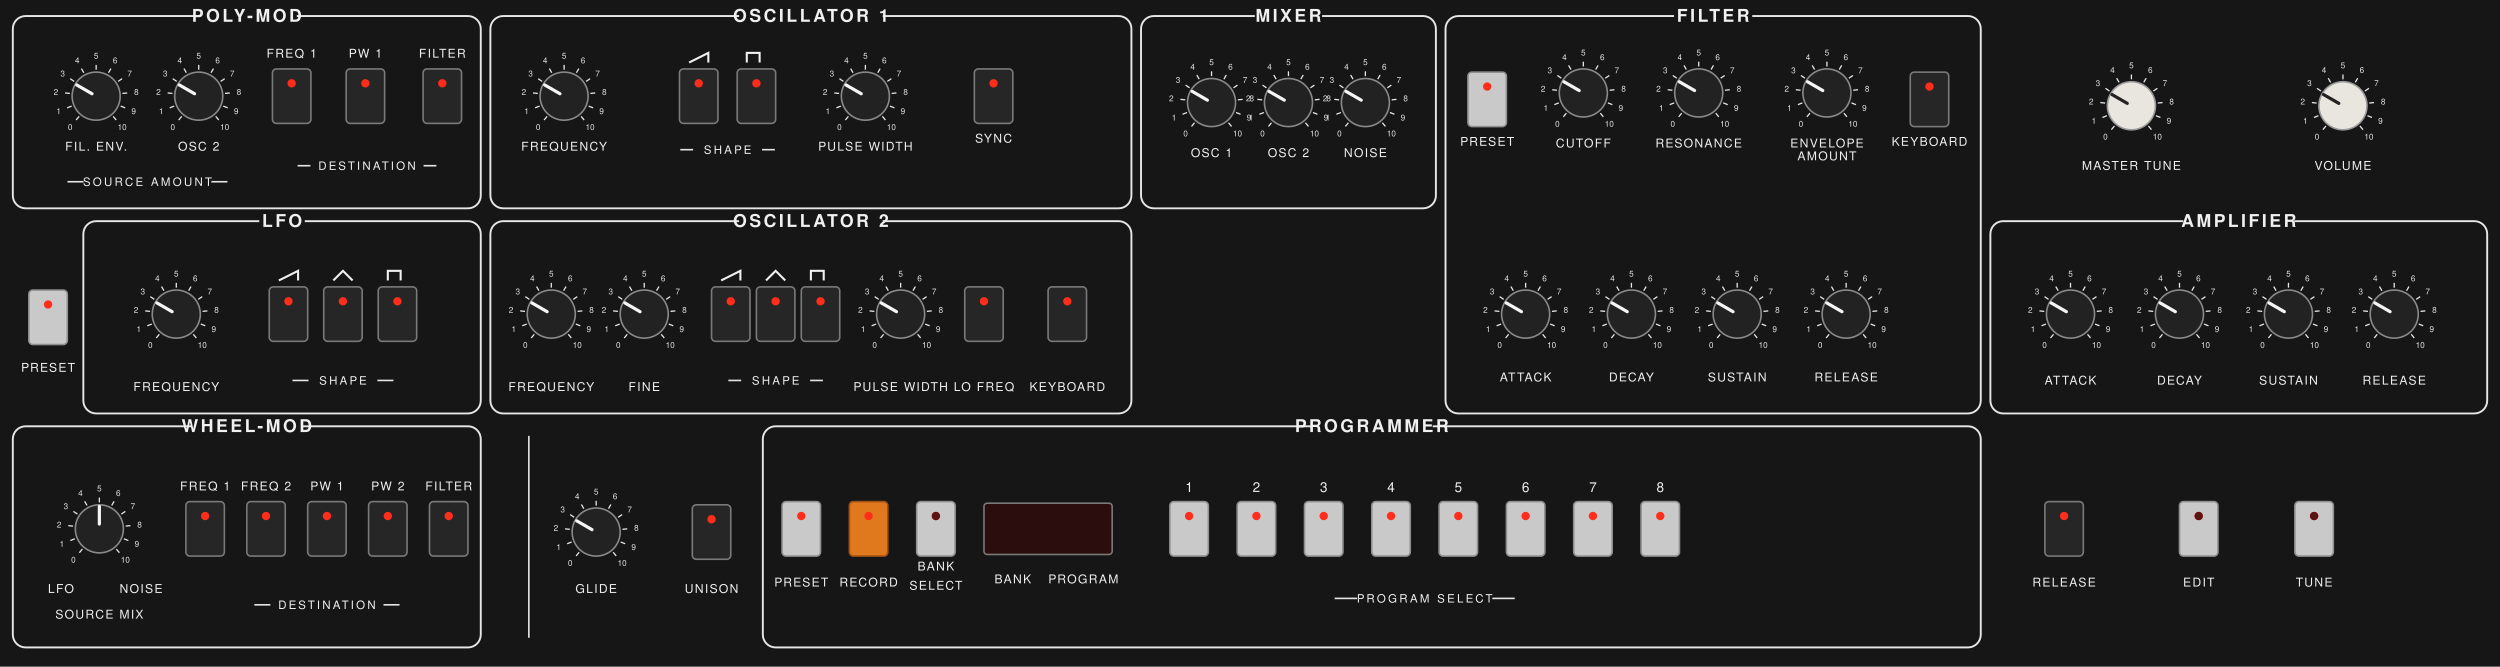
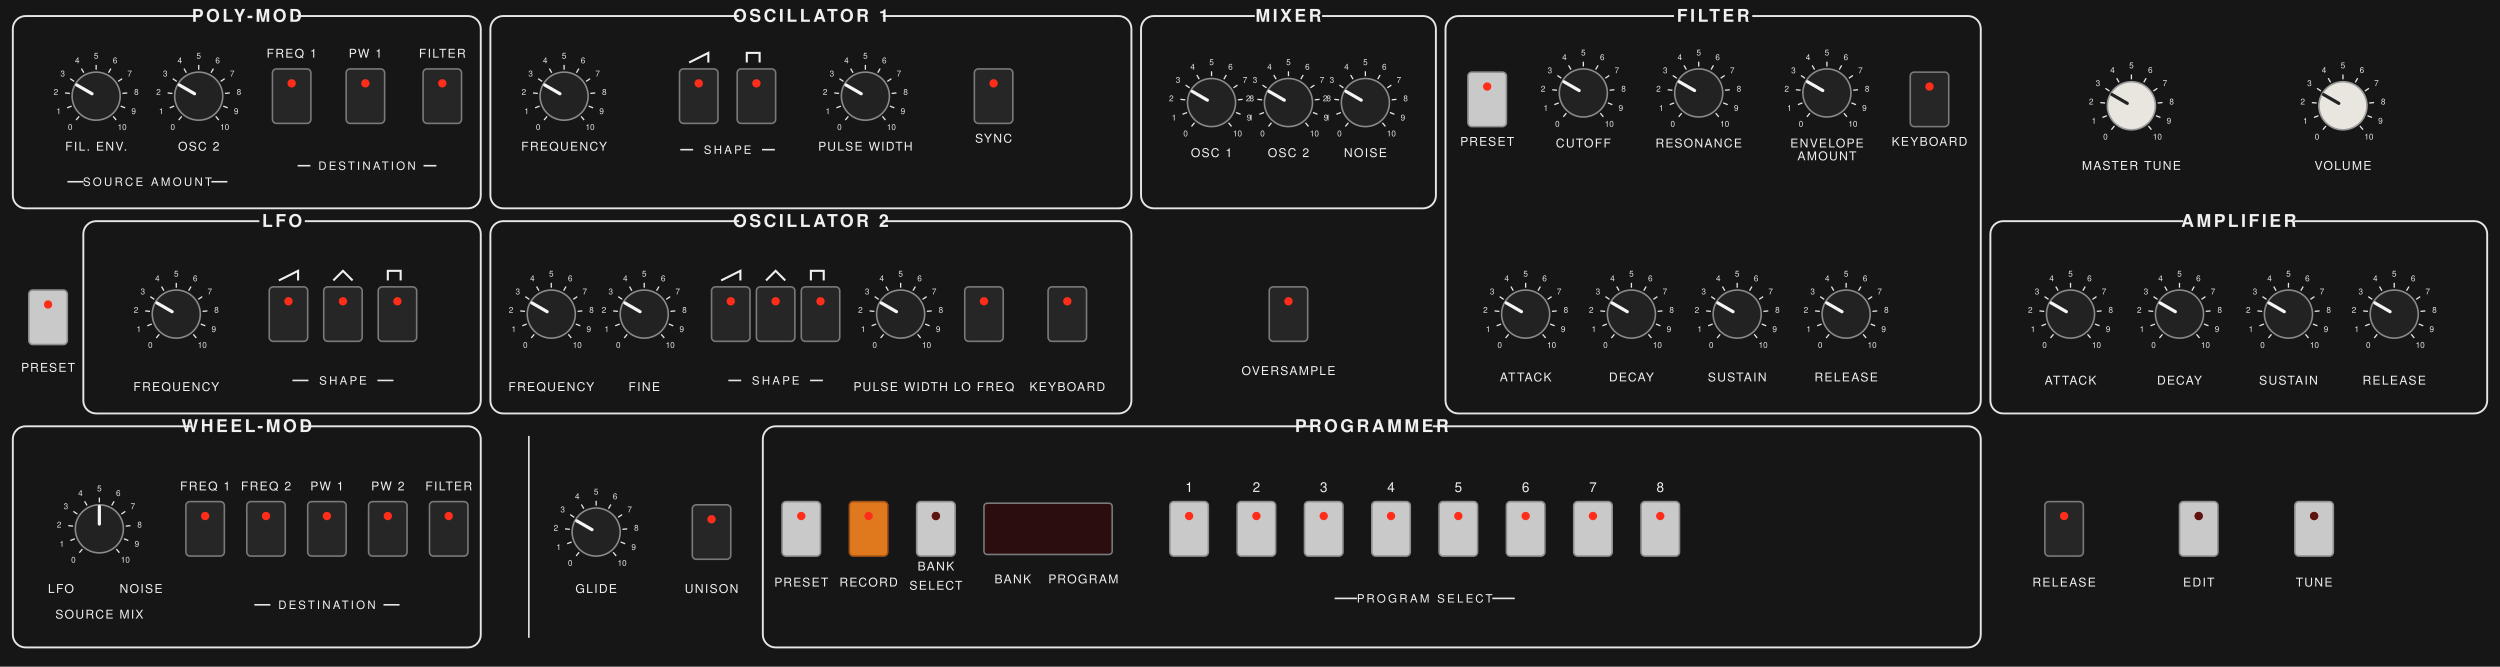
<svg xmlns="http://www.w3.org/2000/svg" xmlns:xlink="http://www.w3.org/1999/xlink" viewBox="0 0 1560 416" width="1560" height="416">
  <style>
    text { font-family: Helvetica, Arial, sans-serif; fill: #f0f0f0; text-anchor: middle; }
    .hdr   { font-size: 11px; font-weight: 600; letter-spacing: 1.6px; }
    .lbl   { font-size: 7.6px; letter-spacing: 0.8px; }
    .sub   { font-size: 7.2px; letter-spacing: 1.4px; }
    .num   { font-size: 8.5px; letter-spacing: 0.5px; }
    .scale { font-size: 5.1px; fill: #e8e8e8; letter-spacing: 0; stroke: none; }
    .box   { fill: none; stroke: #e6e6e6; stroke-width: 1.2; }
    .rule  { stroke: #e6e6e6; stroke-width: 1; }
    .hdrbg { fill: #161616; stroke: none; }
  </style>
  <defs>
    <g id="led">
      <circle cx="0" cy="-8" r="2.6" fill="#ff2d1a" />
    </g>
    <g id="ledOff">
      <circle cx="0" cy="-8" r="2.6" fill="#5a1512" />
    </g>
    <g id="btnDark">
      <rect x="-12" y="-17" width="24" height="34" rx="2.5" fill="#262626" stroke="#7a7a7a" stroke-width="1" />
      <use xlink:href="#led" href="#led" />
    </g>
    <g id="btnGray">
      <rect x="-12" y="-17" width="24" height="34" rx="2.5" fill="#c9c9c9" stroke="#8f8f8f" stroke-width="1" />
      <use xlink:href="#led" href="#led" />
    </g>
    <g id="btnOrange">
      <rect x="-12" y="-17" width="24" height="34" rx="2.5" fill="#e0781e" stroke="#a05215" stroke-width="1" />
      <use xlink:href="#led" href="#led" />
    </g>
    <g id="gSaw" stroke="#f0f0f0" stroke-width="1.3" fill="none">
      <path d="M-6,3 L6,-3 L6,3" />
    </g>
    <g id="gTri" stroke="#f0f0f0" stroke-width="1.3" fill="none">
      <path d="M-6,3 L0,-3 L6,3" />
    </g>
    <g id="gSq" stroke="#f0f0f0" stroke-width="1.3" fill="none">
      <path d="M-6,3 L-6,-3 L2,-3 L2,3" />
    </g>
    <g id="knobScale" fill="#e8e8e8" stroke="#e8e8e8">
      <line x1="-10.6" y1="12.6" x2="-12.5" y2="14.9" stroke-width="0.8" />
      <text x="-16.2" y="21.1" class="scale">0</text>
      <line x1="-15.3" y1="6.2" x2="-18.1" y2="7.3" stroke-width="0.8" />
      <text x="-23.4" y="11.2" class="scale">1</text>
      <line x1="-16.4" y1="-1.7" x2="-19.4" y2="-2" stroke-width="0.8" />
      <text x="-25.1" y="-0.8" class="scale">2</text>
      <line x1="-13.7" y1="-9.2" x2="-16.2" y2="-10.9" stroke-width="0.8" />
      <text x="-20.9" y="-12.3" class="scale">3</text>
      <line x1="-7.7" y1="-14.6" x2="-9.2" y2="-17.2" stroke-width="0.8" />
      <text x="-11.8" y="-20.5" class="scale">4</text>
      <line x1="0" y1="-16.5" x2="0" y2="-19.5" stroke-width="0.8" />
      <text x="0" y="-23.4" class="scale">5</text>
      <line x1="7.7" y1="-14.6" x2="9.2" y2="-17.2" stroke-width="0.8" />
      <text x="11.8" y="-20.5" class="scale">6</text>
      <line x1="13.7" y1="-9.2" x2="16.2" y2="-10.9" stroke-width="0.8" />
      <text x="20.9" y="-12.3" class="scale">7</text>
      <line x1="16.4" y1="-1.7" x2="19.4" y2="-2" stroke-width="0.8" />
      <text x="25.1" y="-0.8" class="scale">8</text>
      <line x1="15.3" y1="6.2" x2="18.1" y2="7.3" stroke-width="0.8" />
      <text x="23.4" y="11.2" class="scale">9</text>
      <line x1="10.6" y1="12.6" x2="12.5" y2="14.9" stroke-width="0.8" />
      <text x="16.2" y="21.1" class="scale">10</text>
    </g>
    <g id="knobDial">
      <circle r="15" fill="#222222" stroke="#8a8a8a" stroke-width="1" />
      <line x1="0" y1="-3" x2="0" y2="-14" stroke="#f5f5f5" stroke-width="2" stroke-linecap="round" />
    </g>
    <g id="knobDialWhite">
      <circle r="15" fill="#e9e6df" stroke="#9a9a9a" stroke-width="1" />
      <line x1="0" y1="-3" x2="0" y2="-14" stroke="#222222" stroke-width="2" stroke-linecap="round" />
    </g>
  </defs>
  <rect width="1560" height="416" fill="#161616" />
  <rect class="box" rx="8" x="8" y="10" width="292" height="120" />
  <rect class="hdrbg" x="122.8" y="4" width="62.4" height="12" />
  <text class="hdr" x="154" y="13.6">POLY-MOD</text>
  <g class="knob" data-param="fil_env" transform="translate(60,60)">
    <use xlink:href="#knobScale" href="#knobScale" />
    <g class="dial" transform="rotate(-60)">
      <use xlink:href="#knobDial" href="#knobDial" />
    </g>
  </g>
  <g class="knob" data-param="osc2" transform="translate(124,60)">
    <use xlink:href="#knobScale" href="#knobScale" />
    <g class="dial" transform="rotate(-60)">
      <use xlink:href="#knobDial" href="#knobDial" />
    </g>
  </g>
  <text class="lbl" x="60" y="94">FIL. ENV.</text>
  <text class="lbl" x="124" y="94">OSC 2</text>
  <g class="subhead">
    <line class="rule" x1="42.1" y1="113.4" x2="52.1" y2="113.4" />
    <line class="rule" x1="131.9" y1="113.4" x2="141.9" y2="113.4" />
    <text class="sub" x="92" y="116">SOURCE AMOUNT</text>
  </g>
  <g class="button" data-param="pm_freq1" transform="translate(182,60)">
    <use xlink:href="#btnDark" href="#btnDark" />
    <text class="lbl" y="-24">FREQ 1</text>
  </g>
  <g class="button" data-param="pm_pw1" transform="translate(228,60)">
    <use xlink:href="#btnDark" href="#btnDark" />
    <text class="lbl" y="-24">PW 1</text>
  </g>
  <g class="button" data-param="pm_filter" transform="translate(276,60)">
    <use xlink:href="#btnDark" href="#btnDark" />
    <text class="lbl" y="-24">FILTER</text>
  </g>
  <g class="subhead">
    <line class="rule" x1="185.7" y1="103.4" x2="193.7" y2="103.4" />
    <line class="rule" x1="264.3" y1="103.4" x2="272.3" y2="103.4" />
    <text class="sub" x="229" y="106">DESTINATION</text>
  </g>
  <g class="button" data-param="lfo_preset" transform="translate(30,198)">
    <use xlink:href="#btnGray" href="#btnGray" />
    <text class="lbl" y="34">PRESET</text>
  </g>
  <rect class="box" rx="8" x="52" y="138" width="248" height="120" />
  <rect class="hdrbg" x="161.8" y="132" width="28.4" height="12" />
  <text class="hdr" x="176" y="141.6">LFO</text>
  <g class="knob" data-param="lfo_freq" transform="translate(110,196)">
    <use xlink:href="#knobScale" href="#knobScale" />
    <g class="dial" transform="rotate(-60)">
      <use xlink:href="#knobDial" href="#knobDial" />
    </g>
    <text class="lbl" y="48">FREQUENCY</text>
  </g>
  <g class="button" data-param="lfo_saw" transform="translate(180,196)">
    <use xlink:href="#btnDark" href="#btnDark" />
    <use xlink:href="#gSaw" href="#gSaw" y="-24" />
  </g>
  <g class="button" data-param="lfo_tri" transform="translate(214,196)">
    <use xlink:href="#btnDark" href="#btnDark" />
    <use xlink:href="#gTri" href="#gTri" y="-24" />
  </g>
  <g class="button" data-param="lfo_sq" transform="translate(248,196)">
    <use xlink:href="#btnDark" href="#btnDark" />
    <use xlink:href="#gSq" href="#gSq" y="-24" />
  </g>
  <g class="subhead">
    <line class="rule" x1="182.5" y1="237.4" x2="192.5" y2="237.4" />
    <line class="rule" x1="235.5" y1="237.4" x2="245.5" y2="237.4" />
    <text class="sub" x="214" y="240">SHAPE</text>
  </g>
  <rect class="box" rx="8" x="8" y="266" width="292" height="138" />
  <rect class="hdrbg" x="119.4" y="260" width="69.2" height="12" />
  <text class="hdr" x="154" y="269.6">WHEEL-MOD</text>
  <g class="knob" data-param="wm_mix" transform="translate(62,330)">
    <use xlink:href="#knobScale" href="#knobScale" />
    <g class="dial" transform="rotate(0)">
      <use xlink:href="#knobDial" href="#knobDial" />
    </g>
    <text class="lbl" x="-24" y="40">LFO</text>
    <text class="lbl" x="26" y="40">NOISE</text>
    <text class="lbl" y="56">SOURCE MIX</text>
  </g>
  <g class="button" data-param="wm_freq1" transform="translate(128,330)">
    <use xlink:href="#btnDark" href="#btnDark" />
    <text class="lbl" y="-24">FREQ 1</text>
  </g>
  <g class="button" data-param="wm_freq2" transform="translate(166,330)">
    <use xlink:href="#btnDark" href="#btnDark" />
    <text class="lbl" y="-24">FREQ 2</text>
  </g>
  <g class="button" data-param="wm_pw1" transform="translate(204,330)">
    <use xlink:href="#btnDark" href="#btnDark" />
    <text class="lbl" y="-24">PW 1</text>
  </g>
  <g class="button" data-param="wm_pw2" transform="translate(242,330)">
    <use xlink:href="#btnDark" href="#btnDark" />
    <text class="lbl" y="-24">PW 2</text>
  </g>
  <g class="button" data-param="wm_filter" transform="translate(280,330)">
    <use xlink:href="#btnDark" href="#btnDark" />
    <text class="lbl" y="-24">FILTER</text>
  </g>
  <g class="subhead">
    <line class="rule" x1="158.7" y1="377.4" x2="168.7" y2="377.4" />
    <line class="rule" x1="239.3" y1="377.4" x2="249.3" y2="377.4" />
    <text class="sub" x="204" y="380">DESTINATION</text>
  </g>
  <rect class="box" rx="8" x="306" y="10" width="400" height="120" />
  <rect class="hdrbg" x="461.2" y="4" width="89.6" height="12" />
  <text class="hdr" x="506" y="13.6">OSCILLATOR 1</text>
  <g class="knob" data-param="osc1_freq" transform="translate(352,60)">
    <use xlink:href="#knobScale" href="#knobScale" />
    <g class="dial" transform="rotate(-60)">
      <use xlink:href="#knobDial" href="#knobDial" />
    </g>
    <text class="lbl" y="34">FREQUENCY</text>
  </g>
  <g class="button" data-param="osc1_saw" transform="translate(436,60)">
    <use xlink:href="#btnDark" href="#btnDark" />
    <use xlink:href="#gSaw" href="#gSaw" y="-24" />
  </g>
  <g class="button" data-param="osc1_sq" transform="translate(472,60)">
    <use xlink:href="#btnDark" href="#btnDark" />
    <use xlink:href="#gSq" href="#gSq" y="-24" />
  </g>
  <g class="subhead">
    <line class="rule" x1="424.5" y1="93.4" x2="432.5" y2="93.4" />
    <line class="rule" x1="475.5" y1="93.4" x2="483.5" y2="93.4" />
    <text class="sub" x="454" y="96">SHAPE</text>
  </g>
  <g class="knob" data-param="osc1_pw" transform="translate(540,60)">
    <use xlink:href="#knobScale" href="#knobScale" />
    <g class="dial" transform="rotate(-60)">
      <use xlink:href="#knobDial" href="#knobDial" />
    </g>
    <text class="lbl" y="34">PULSE WIDTH</text>
  </g>
  <g class="button" data-param="osc1_sync" transform="translate(620,60)">
    <use xlink:href="#btnDark" href="#btnDark" />
    <text class="lbl" y="29">SYNC</text>
  </g>
  <rect class="box" rx="8" x="306" y="138" width="400" height="120" />
  <rect class="hdrbg" x="461.2" y="132" width="89.6" height="12" />
  <text class="hdr" x="506" y="141.6">OSCILLATOR 2</text>
  <g class="knob" data-param="osc2_freq" transform="translate(344,196)">
    <use xlink:href="#knobScale" href="#knobScale" />
    <g class="dial" transform="rotate(-60)">
      <use xlink:href="#knobDial" href="#knobDial" />
    </g>
    <text class="lbl" y="48">FREQUENCY</text>
  </g>
  <g class="knob" data-param="osc2_fine" transform="translate(402,196)">
    <use xlink:href="#knobScale" href="#knobScale" />
    <g class="dial" transform="rotate(-60)">
      <use xlink:href="#knobDial" href="#knobDial" />
    </g>
    <text class="lbl" y="48">FINE</text>
  </g>
  <g class="button" data-param="osc2_saw" transform="translate(456,196)">
    <use xlink:href="#btnDark" href="#btnDark" />
    <use xlink:href="#gSaw" href="#gSaw" y="-24" />
  </g>
  <g class="button" data-param="osc2_tri" transform="translate(484,196)">
    <use xlink:href="#btnDark" href="#btnDark" />
    <use xlink:href="#gTri" href="#gTri" y="-24" />
  </g>
  <g class="button" data-param="osc2_sq" transform="translate(512,196)">
    <use xlink:href="#btnDark" href="#btnDark" />
    <use xlink:href="#gSq" href="#gSq" y="-24" />
  </g>
  <g class="subhead">
    <line class="rule" x1="454.5" y1="237.4" x2="462.5" y2="237.4" />
    <line class="rule" x1="505.5" y1="237.4" x2="513.5" y2="237.4" />
    <text class="sub" x="484" y="240">SHAPE</text>
  </g>
  <g class="knob" data-param="osc2_pw" transform="translate(562,196)">
    <use xlink:href="#knobScale" href="#knobScale" />
    <g class="dial" transform="rotate(-60)">
      <use xlink:href="#knobDial" href="#knobDial" />
    </g>
    <text class="lbl" y="48">PULSE WIDTH</text>
  </g>
  <g class="button" data-param="osc2_lofreq" transform="translate(614,196)">
    <use xlink:href="#btnDark" href="#btnDark" />
    <text class="lbl" y="48">LO FREQ</text>
  </g>
  <g class="button" data-param="osc2_keyboard" transform="translate(666,196)">
    <use xlink:href="#btnDark" href="#btnDark" />
    <text class="lbl" y="48">KEYBOARD</text>
  </g>
  <line class="rule" x1="330" y1="272" x2="330" y2="398" />
  <g class="knob" data-param="glide" transform="translate(372,332)">
    <use xlink:href="#knobScale" href="#knobScale" />
    <g class="dial" transform="rotate(-60)">
      <use xlink:href="#knobDial" href="#knobDial" />
    </g>
    <text class="lbl" y="38">GLIDE</text>
  </g>
  <g class="button" data-param="unison" transform="translate(444,332)">
    <use xlink:href="#btnDark" href="#btnDark" />
    <text class="lbl" y="38">UNISON</text>
  </g>
  <rect class="box" rx="8" x="712" y="10" width="184" height="120" />
  <rect class="hdrbg" x="783" y="4" width="42" height="12" />
  <text class="hdr" x="804" y="13.6">MIXER</text>
  <g class="knob" data-param="mix_osc1" transform="translate(756,64)">
    <use xlink:href="#knobScale" href="#knobScale" />
    <g class="dial" transform="rotate(-60)">
      <use xlink:href="#knobDial" href="#knobDial" />
    </g>
    <text class="lbl" y="34">OSC 1</text>
  </g>
  <g class="knob" data-param="mix_osc2" transform="translate(804,64)">
    <use xlink:href="#knobScale" href="#knobScale" />
    <g class="dial" transform="rotate(-60)">
      <use xlink:href="#knobDial" href="#knobDial" />
    </g>
    <text class="lbl" y="34">OSC 2</text>
  </g>
  <g class="knob" data-param="mix_noise" transform="translate(852,64)">
    <use xlink:href="#knobScale" href="#knobScale" />
    <g class="dial" transform="rotate(-60)">
      <use xlink:href="#knobDial" href="#knobDial" />
    </g>
    <text class="lbl" y="34">NOISE</text>
  </g>
+   <g class="button" data-param="os" transform="translate(804,196)">
+     <use xlink:href="#btnDark" href="#btnDark" />
+     <text class="lbl" y="38">OVERSAMPLE</text>
+   </g>
  <rect class="box" rx="8" x="902" y="10" width="334" height="248" />
  <rect class="hdrbg" x="1044.6" y="4" width="48.8" height="12" />
  <text class="hdr" x="1069" y="13.6">FILTER</text>
  <g class="button" data-param="flt_preset" transform="translate(928,62)">
    <use xlink:href="#btnGray" href="#btnGray" />
    <text class="lbl" y="29">PRESET</text>
  </g>
  <g class="knob" data-param="flt_cutoff" transform="translate(988,58)">
    <use xlink:href="#knobScale" href="#knobScale" />
    <g class="dial" transform="rotate(-60)">
      <use xlink:href="#knobDial" href="#knobDial" />
    </g>
    <text class="lbl" y="34">CUTOFF</text>
  </g>
  <g class="knob" data-param="flt_reso" transform="translate(1060,58)">
    <use xlink:href="#knobScale" href="#knobScale" />
    <g class="dial" transform="rotate(-60)">
      <use xlink:href="#knobDial" href="#knobDial" />
    </g>
    <text class="lbl" y="34">RESONANCE</text>
  </g>
  <g class="knob" data-param="flt_envamt" transform="translate(1140,58)">
    <use xlink:href="#knobScale" href="#knobScale" />
    <g class="dial" transform="rotate(-60)">
      <use xlink:href="#knobDial" href="#knobDial" />
    </g>
    <text class="lbl" y="34">ENVELOPE</text>
  </g>
  <text class="lbl" x="1140" y="100">AMOUNT</text>
  <g class="button" data-param="flt_keyboard" transform="translate(1204,62)">
    <use xlink:href="#btnDark" href="#btnDark" />
    <text class="lbl" y="29">KEYBOARD</text>
  </g>
  <g class="knob" data-param="flt_a" transform="translate(952,196)">
    <use xlink:href="#knobScale" href="#knobScale" />
    <g class="dial" transform="rotate(-60)">
      <use xlink:href="#knobDial" href="#knobDial" />
    </g>
    <text class="lbl" y="42">ATTACK</text>
  </g>
  <g class="knob" data-param="flt_d" transform="translate(1018,196)">
    <use xlink:href="#knobScale" href="#knobScale" />
    <g class="dial" transform="rotate(-60)">
      <use xlink:href="#knobDial" href="#knobDial" />
    </g>
    <text class="lbl" y="42">DECAY</text>
  </g>
  <g class="knob" data-param="flt_s" transform="translate(1084,196)">
    <use xlink:href="#knobScale" href="#knobScale" />
    <g class="dial" transform="rotate(-60)">
      <use xlink:href="#knobDial" href="#knobDial" />
    </g>
    <text class="lbl" y="42">SUSTAIN</text>
  </g>
  <g class="knob" data-param="flt_r" transform="translate(1152,196)">
    <use xlink:href="#knobScale" href="#knobScale" />
    <g class="dial" transform="rotate(-60)">
      <use xlink:href="#knobDial" href="#knobDial" />
    </g>
    <text class="lbl" y="42">RELEASE</text>
  </g>
  <g class="knob" data-param="master_tune" transform="translate(1330,66)">
    <use xlink:href="#knobScale" href="#knobScale" />
    <g class="dial" transform="rotate(-60)">
      <use xlink:href="#knobDialWhite" href="#knobDialWhite" />
    </g>
    <text class="lbl" y="40">MASTER TUNE</text>
  </g>
  <g class="knob" data-param="volume" transform="translate(1462,66)">
    <use xlink:href="#knobScale" href="#knobScale" />
    <g class="dial" transform="rotate(-60)">
      <use xlink:href="#knobDialWhite" href="#knobDialWhite" />
    </g>
    <text class="lbl" y="40">VOLUME</text>
  </g>
  <rect class="box" rx="8" x="1242" y="138" width="310" height="120" />
  <rect class="hdrbg" x="1362.4" y="132" width="69.2" height="12" />
  <text class="hdr" x="1397" y="141.6">AMPLIFIER</text>
  <g class="knob" data-param="amp_a" transform="translate(1292,196)">
    <use xlink:href="#knobScale" href="#knobScale" />
    <g class="dial" transform="rotate(-60)">
      <use xlink:href="#knobDial" href="#knobDial" />
    </g>
    <text class="lbl" y="44">ATTACK</text>
  </g>
  <g class="knob" data-param="amp_d" transform="translate(1360,196)">
    <use xlink:href="#knobScale" href="#knobScale" />
    <g class="dial" transform="rotate(-60)">
      <use xlink:href="#knobDial" href="#knobDial" />
    </g>
    <text class="lbl" y="44">DECAY</text>
  </g>
  <g class="knob" data-param="amp_s" transform="translate(1428,196)">
    <use xlink:href="#knobScale" href="#knobScale" />
    <g class="dial" transform="rotate(-60)">
      <use xlink:href="#knobDial" href="#knobDial" />
    </g>
    <text class="lbl" y="44">SUSTAIN</text>
  </g>
  <g class="knob" data-param="amp_r" transform="translate(1494,196)">
    <use xlink:href="#knobScale" href="#knobScale" />
    <g class="dial" transform="rotate(-60)">
      <use xlink:href="#knobDial" href="#knobDial" />
    </g>
    <text class="lbl" y="44">RELEASE</text>
  </g>
  <rect class="box" rx="8" x="476" y="266" width="760" height="138" />
  <rect class="hdrbg" x="818" y="260" width="76" height="12" />
  <text class="hdr" x="856" y="269.6">PROGRAMMER</text>
  <g class="button" data-param="prog_preset" transform="translate(500,330)">
    <use xlink:href="#btnGray" href="#btnGray" />
    <text class="lbl" y="36">PRESET</text>
  </g>
  <g class="button" data-param="prog_record" transform="translate(542,330)">
    <use xlink:href="#btnOrange" href="#btnOrange" />
    <text class="lbl" y="36">RECORD</text>
  </g>
  <g class="button" data-param="prog_bankselect" transform="translate(584,330)">
    <use xlink:href="#btnGray" href="#btnGray" />
    <use xlink:href="#ledOff" href="#ledOff" />
  </g>
  <text class="lbl" x="584" y="356">BANK</text>
  <text class="lbl" x="584" y="368">SELECT</text>
  <g class="display" data-param="display">
    <rect x="614" y="314" width="80" height="32" rx="2" fill="#2b0d0d" stroke="#7a7a7a" stroke-width="1" />
    <text class="lbl" x="632" y="364">BANK</text>
    <text class="lbl" x="676" y="364">PROGRAM</text>
  </g>
  <g class="button" data-param="program_1" transform="translate(742,330)">
    <use xlink:href="#btnGray" href="#btnGray" />
    <text class="num" y="-23">1</text>
  </g>
  <g class="button" data-param="program_2" transform="translate(784,330)">
    <use xlink:href="#btnGray" href="#btnGray" />
    <text class="num" y="-23">2</text>
  </g>
  <g class="button" data-param="program_3" transform="translate(826,330)">
    <use xlink:href="#btnGray" href="#btnGray" />
    <text class="num" y="-23">3</text>
  </g>
  <g class="button" data-param="program_4" transform="translate(868,330)">
    <use xlink:href="#btnGray" href="#btnGray" />
    <text class="num" y="-23">4</text>
  </g>
  <g class="button" data-param="program_5" transform="translate(910,330)">
    <use xlink:href="#btnGray" href="#btnGray" />
    <text class="num" y="-23">5</text>
  </g>
  <g class="button" data-param="program_6" transform="translate(952,330)">
    <use xlink:href="#btnGray" href="#btnGray" />
    <text class="num" y="-23">6</text>
  </g>
  <g class="button" data-param="program_7" transform="translate(994,330)">
    <use xlink:href="#btnGray" href="#btnGray" />
    <text class="num" y="-23">7</text>
  </g>
  <g class="button" data-param="program_8" transform="translate(1036,330)">
    <use xlink:href="#btnGray" href="#btnGray" />
    <text class="num" y="-23">8</text>
  </g>
  <g class="subhead">
    <line class="rule" x1="832.8" y1="373.4" x2="846.8" y2="373.4" />
    <line class="rule" x1="931.2" y1="373.4" x2="945.2" y2="373.4" />
    <text class="sub" x="889" y="376">PROGRAM SELECT</text>
  </g>
  <g class="button" data-param="release_btn" transform="translate(1288,330)">
    <use xlink:href="#btnDark" href="#btnDark" />
    <text class="lbl" y="36">RELEASE</text>
  </g>
  <g class="button" data-param="edit_btn" transform="translate(1372,330)">
    <use xlink:href="#btnGray" href="#btnGray" />
    <use xlink:href="#ledOff" href="#ledOff" />
    <text class="lbl" y="36">EDIT</text>
  </g>
  <g class="button" data-param="tune_btn" transform="translate(1444,330)">
    <use xlink:href="#btnGray" href="#btnGray" />
    <use xlink:href="#ledOff" href="#ledOff" />
    <text class="lbl" y="36">TUNE</text>
  </g>
</svg>
